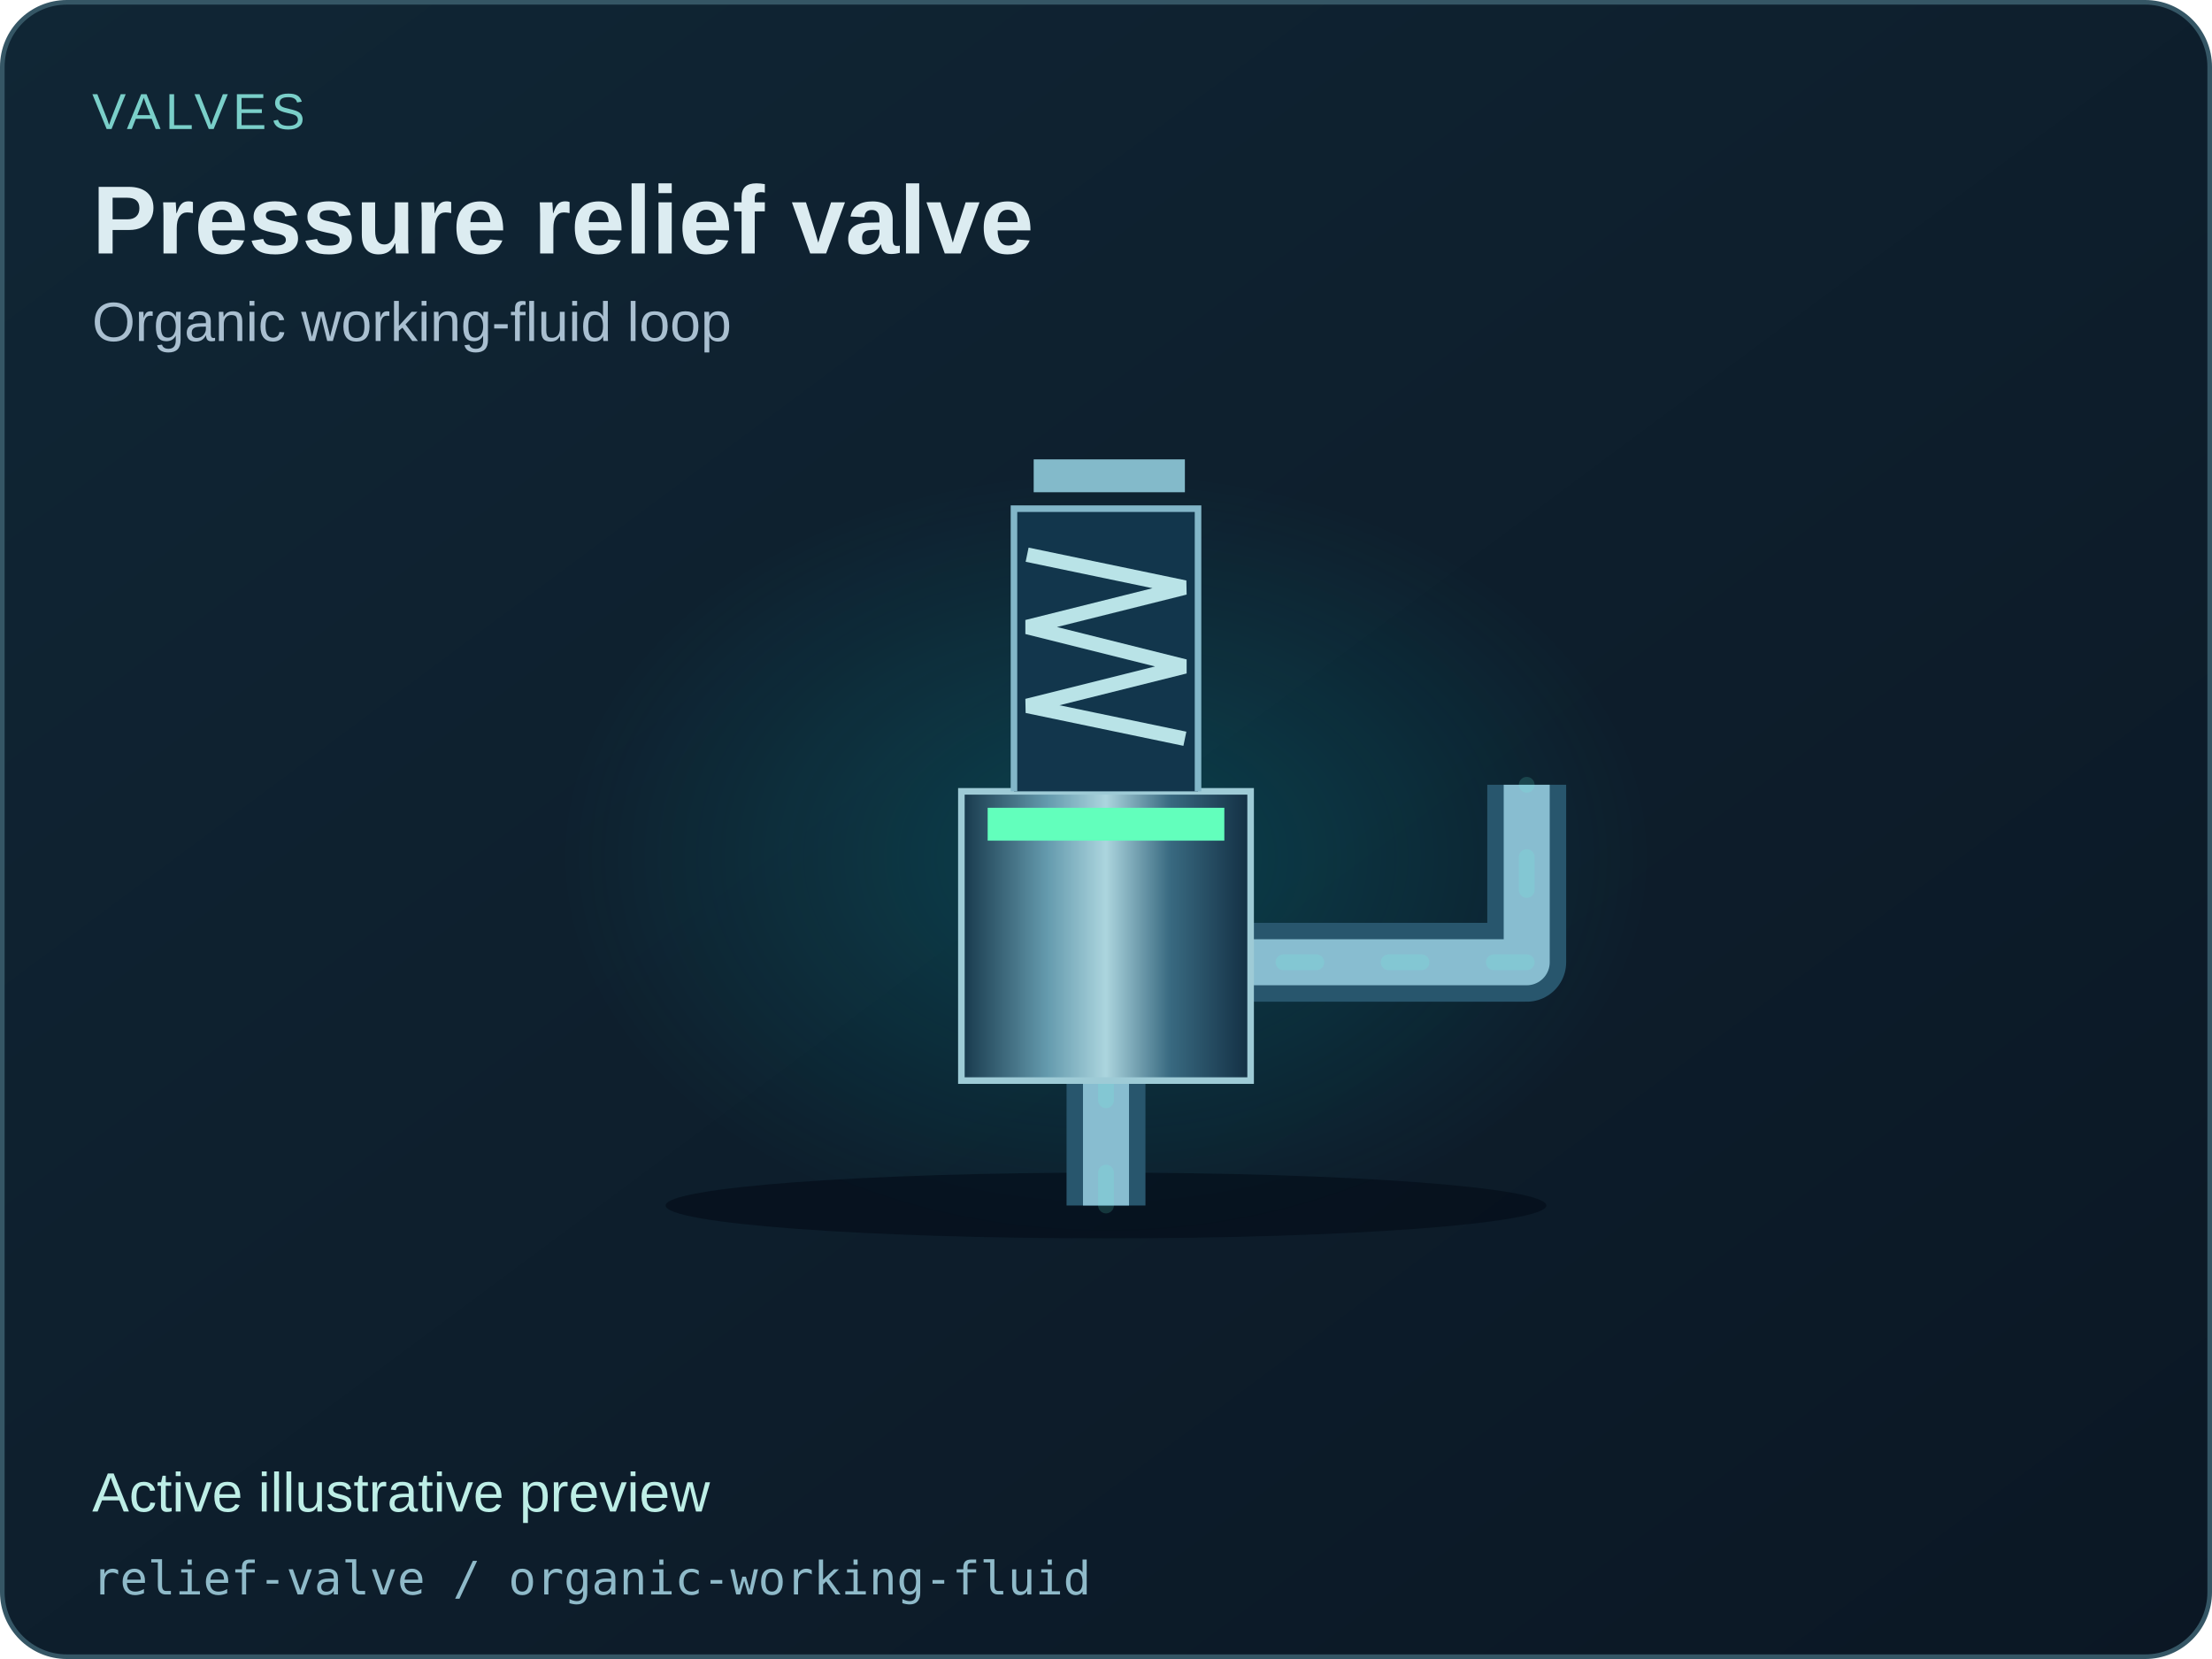
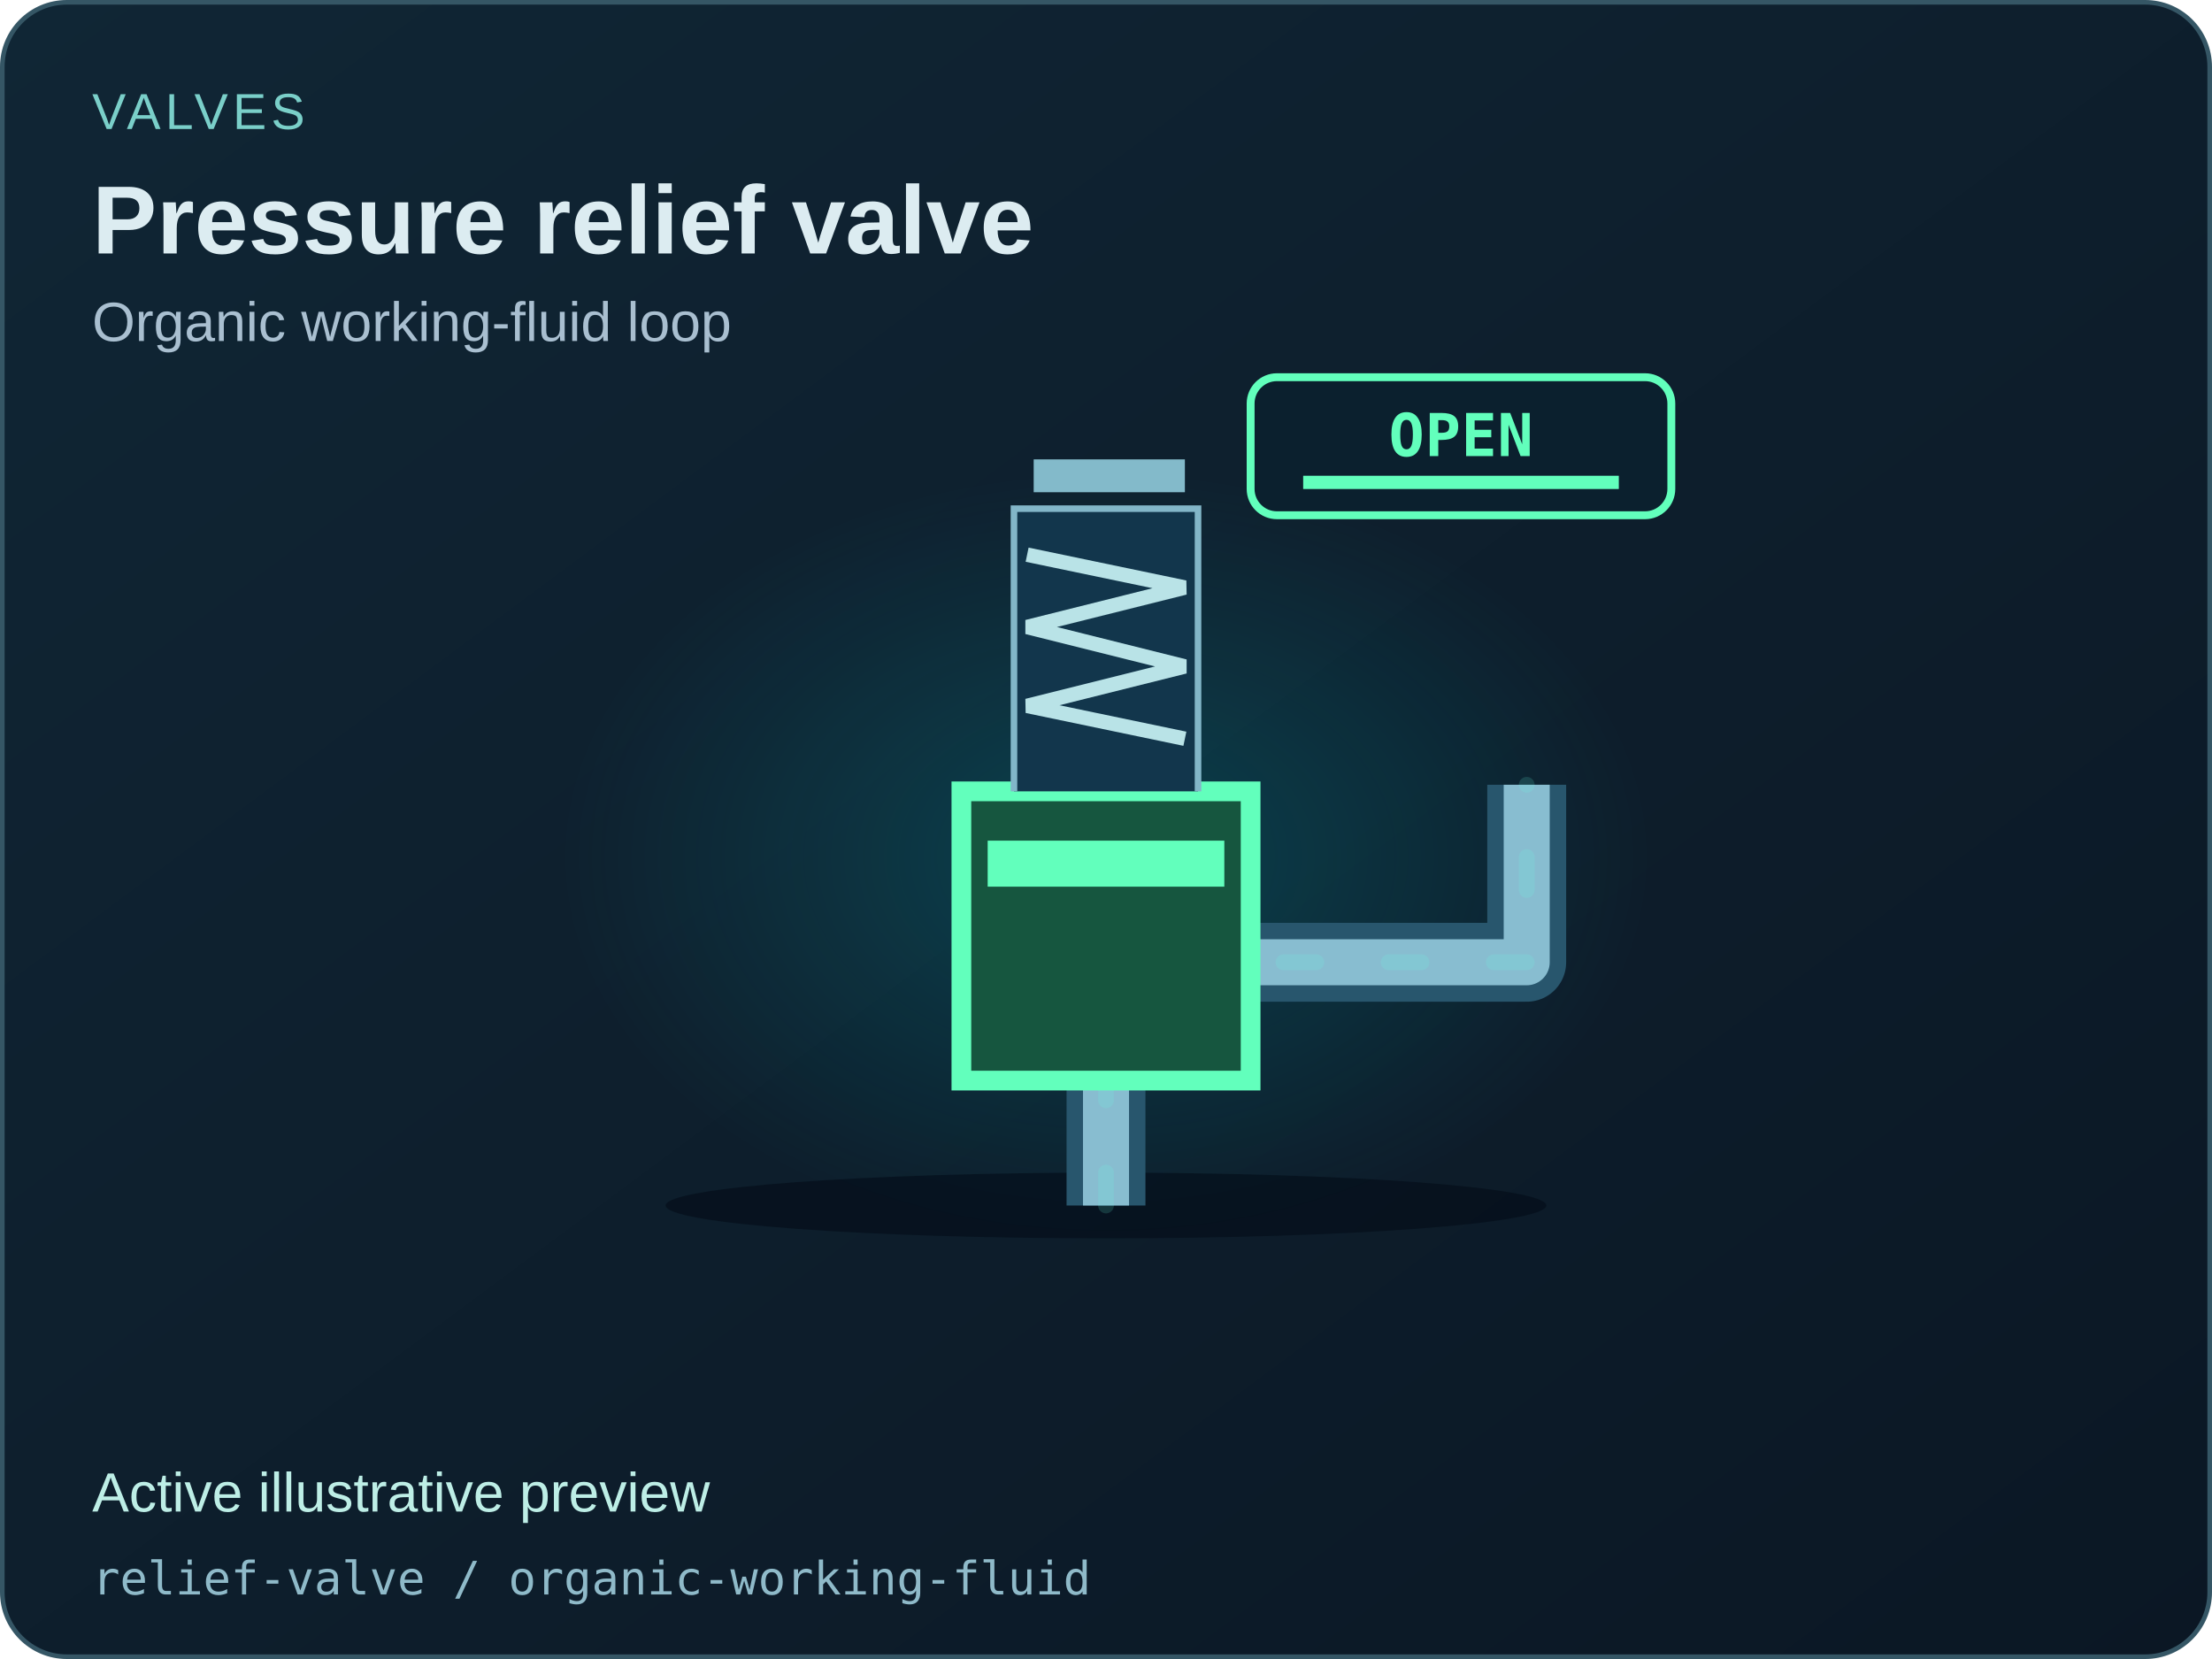
<svg xmlns="http://www.w3.org/2000/svg" width="480" height="360" viewBox="0 0 480 360" role="img" aria-labelledby="gallery-relief-valve-organic-working-fluid-active-title gallery-relief-valve-organic-working-fluid-active-desc">
  <style>:is(.twin-root.is-paused,.twin-document-hidden,html.motion-paused) .twin-equipment-art *,
:is(.twin-root.is-paused,.twin-document-hidden,html.motion-paused) .twin-equipment-art *::before,
:is(.twin-root.is-paused,.twin-document-hidden,html.motion-paused) .twin-equipment-art *::after{animation-play-state:paused!important;transition:none!important}
@media (prefers-reduced-motion:reduce){.twin-equipment-art *,.twin-equipment-art *::before,.twin-equipment-art *::after{animation:none!important;transition:none!important}}
.scada-component{display:inline-flex;position:relative;align-items:center;justify-content:center;width:210px;height:160px;max-width:100%;vertical-align:middle;isolation:isolate;color:#c4ebf1;--scada-accent:#62ffbc;--scada-activity-duration:2.4s}
.scada-component&gt;.scada-component-svg{display:block;width:100%;height:100%;overflow:visible;pointer-events:none}
.scada-component .scada-flow{stroke:#68ffe1;stroke-dasharray:5 11;stroke-linecap:round;opacity:.15;animation:scada-flow 1.4s linear infinite;animation-play-state:paused}
.scada-component :is(.scada-valve-disc,.scada-valve-stem,.scada-valve-lever,.scada-contact,.scada-needle){transform-box:view-box;transition:transform .45s ease,rx .45s ease,fill .3s ease}
+ .scada-component :is(.scada-valve-body,.scada-valve-disc,.scada-valve-handle){transition:transform .45s ease,rx .45s ease,fill .3s ease,stroke .3s ease}
+ .scada-component .scada-valve-position-tag text{font:700 9px ui-monospace,SFMono-Regular,Consolas,monospace;letter-spacing:.1px}
+ .scada-component .scada-valve-position-tag{pointer-events:none}
.scada-component[data-scada-host-state=false][data-flow=true] .scada-flow{opacity:var(--scada-flow-opacity,.95)}
.scada-component[data-scada-host-state=false][data-flow=true][data-running=true] .scada-flow{animation-play-state:running}
.scada-component[data-scada-host-state=false][data-running=false] *,.scada-component[data-scada-host-state=false][data-running=false] *::before,.scada-component[data-scada-host-state=false][data-running=false] *::after{animation-play-state:paused!important;transition:none!important}
html.motion-paused .scada-component *,html.motion-paused .scada-component *::before,html.motion-paused .scada-component *::after{animation-play-state:paused!important;transition:none!important}
@keyframes scada-flow{to{stroke-dashoffset:-32}}
@media (prefers-reduced-motion:reduce){.scada-component *,.scada-component *::before,.scada-component *::after{animation:none!important;transition:none!important}}

.gallery-label{font-family:Arial,sans-serif;fill:#dcecf1}
.gallery-code{font-family:monospace;fill:#8fbac9}
.gallery-symbol.scada-component{display:block;width:auto;height:auto;padding:0;max-width:none;overflow:visible}
.gallery-symbol&gt;.twin-equipment-art{display:block;width:auto;height:auto;max-width:none}
.gallery-symbol&gt;svg,.gallery-symbol&gt;.twin-equipment-art&gt;svg{display:block;width:280px!important;height:194px!important;max-width:none!important;max-height:none!important;overflow:visible}
.gallery-condition svg{width:24px;height:24px}
</style>
  <defs>
    <linearGradient id="gallery-relief-valve-organic-working-fluid-active-card" x2="1" y2="1">
      <stop offset="0" stop-color="#102635" />
      <stop offset="1" stop-color="#0b1724" />
    </linearGradient>
  </defs>
  <rect x="0.5" y="0.5" width="479" height="359" rx="14" fill="url(#gallery-relief-valve-organic-working-fluid-active-card)" stroke="#355665" />
  <text class="gallery-label" x="20" y="28" font-size="11" letter-spacing="1" style="fill:#7acfc9">VALVES</text>
  <text class="gallery-label" x="20" y="55" font-size="21" font-weight="600">Pressure relief valve</text>
  <text class="gallery-label" x="20" y="74" font-size="12" style="fill:#a9bfd0">Organic working-fluid loop</text>
  <g transform="translate(100 79)">
-     <g class="scada-component gallery-symbol" data-scada-type="relief-valve" data-scada-instance="scada-gallery-relief-valve-organic-working-fluid-active" data-scada-variant="organic-working-fluid" data-scada-host-state="false" data-active="true" data-failed="false" data-running="true" data-status="normal" data-flow="true" data-damage="none" data-speed-zero="false" data-open="true" style="--scada-level:55;--scada-load:60;--scada-flow-opacity:0.95;--scada-gauge-height:4px;--scada-activity-duration:2.2s;--activity-speed:2.2s;--buffer-fraction:0.55;--scada-level-offset:0px;--flame-scale:0.975" aria-hidden="true">
+     <g class="scada-component gallery-symbol" data-scada-type="relief-valve" data-scada-instance="scada-gallery-relief-valve-organic-working-fluid-active" data-scada-variant="organic-working-fluid" data-valve-position="open" data-scada-host-state="false" data-active="true" data-failed="false" data-running="true" data-status="normal" data-flow="true" data-damage="none" data-speed-zero="false" data-open="true" style="--scada-level:55;--scada-load:60;--scada-flow-opacity:0.95;--scada-gauge-height:4px;--scada-activity-duration:2.2s;--activity-speed:2.2s;--buffer-fraction:0.55;--scada-level-offset:0px;--flame-scale:0.975" aria-hidden="true">
      <svg class="scada-component-svg" viewBox="0 0 180 136" aria-hidden="true" focusable="false" x="0" y="0" width="280" height="194" preserveAspectRatio="xMidYMid meet">
        <defs>
          <linearGradient id="scada-gallery-relief-valve-organic-working-fluid-active-steel">
            <stop stop-color="#16374a" />
            <stop offset=".3" stop-color="#659bae" />
            <stop offset=".5" stop-color="#acd5de" />
            <stop offset=".72" stop-color="#396a81" />
            <stop offset="1" stop-color="#122e42" />
          </linearGradient>
          <linearGradient id="scada-gallery-relief-valve-organic-working-fluid-active-glass" x2=".8" y2="1">
            <stop stop-color="#69eff1" stop-opacity=".18" />
            <stop offset="1" stop-color="#081827" stop-opacity=".65" />
          </linearGradient>
          <linearGradient id="scada-gallery-relief-valve-organic-working-fluid-active-liquid" x2="0" y2="1">
            <stop stop-color="#57ffd0" stop-opacity=".85" />
            <stop offset="1" stop-color="#087a92" stop-opacity=".55" />
          </linearGradient>
          <radialGradient id="scada-gallery-relief-valve-organic-working-fluid-active-glow">
            <stop stop-color="#00e5e9" stop-opacity=".18" />
            <stop offset="1" stop-color="#00e5e9" stop-opacity="0" />
          </radialGradient>
        </defs>
        <ellipse cx="90" cy="75" rx="83" ry="59" fill="url(#scada-gallery-relief-valve-organic-working-fluid-active-glow)" />
        <ellipse cx="90" cy="128" rx="67" ry="5" fill="#030d19" opacity=".65" />
        <g class="scada-drawing">
          <path d="M90 128V91H154V64" fill="none" stroke="#28566d" stroke-width="12" stroke-linejoin="round" />
          <path d="M90 128V91H154V64" fill="none" stroke="#88bdd0" stroke-width="7" stroke-linejoin="round" />
          <path class="scada-flow " d="M90 128V91H154V64" fill="none" stroke-width="2.4" />
-           <path d="M68 65h44v44H68Z" fill="url(#scada-gallery-relief-valve-organic-working-fluid-active-steel)" stroke="#9ecbd6" />
+           <path class="scada-valve-body" d="M68 65h44v44H68Z" fill="#16563f" stroke="#62ffbc" stroke-width="3" />
          <path d="M76 65V22h28v43" fill="#12364c" stroke="#82b6c8" />
          <path class="scada-spring" d="M78 29l24 5-24 6 24 6-24 6 24 5" fill="none" stroke="#b9e3e7" stroke-width="2.2" />
-           <path class="scada-valve-disc" d="M72 80h36" stroke="#62ffbc" stroke-width="5" style="transform:translateY(-10px)" />
+           <path class="scada-valve-disc" d="M72 91h36" stroke="#62ffbc" stroke-width="7" style="transform:translateY(-15px)" />
          <path d="M79 17h23" stroke="#83baca" stroke-width="5" />
+         </g>
+         <g class="scada-valve-position-tag" data-valve-position="open">
+           <rect x="112" y="2" width="64" height="21" rx="4" fill="#0b202e" stroke="#62ffbc" stroke-width="1.2" />
+           <text x="144" y="14" text-anchor="middle" fill="#62ffbc">OPEN</text>
+           <path d="M120 18h48" stroke="#405b69" stroke-width="2" />
+           <path class="scada-valve-position-bar" d="M120 18h48" stroke="#62ffbc" stroke-width="2" />
        </g>
      </svg>
    </g>
  </g>
  <text class="gallery-label" x="20" y="328" font-size="12" style="fill:#bdeee6">Active illustrative preview</text>
  <text class="gallery-code" x="20" y="346" font-size="10">relief-valve / organic-working-fluid</text>
</svg>
